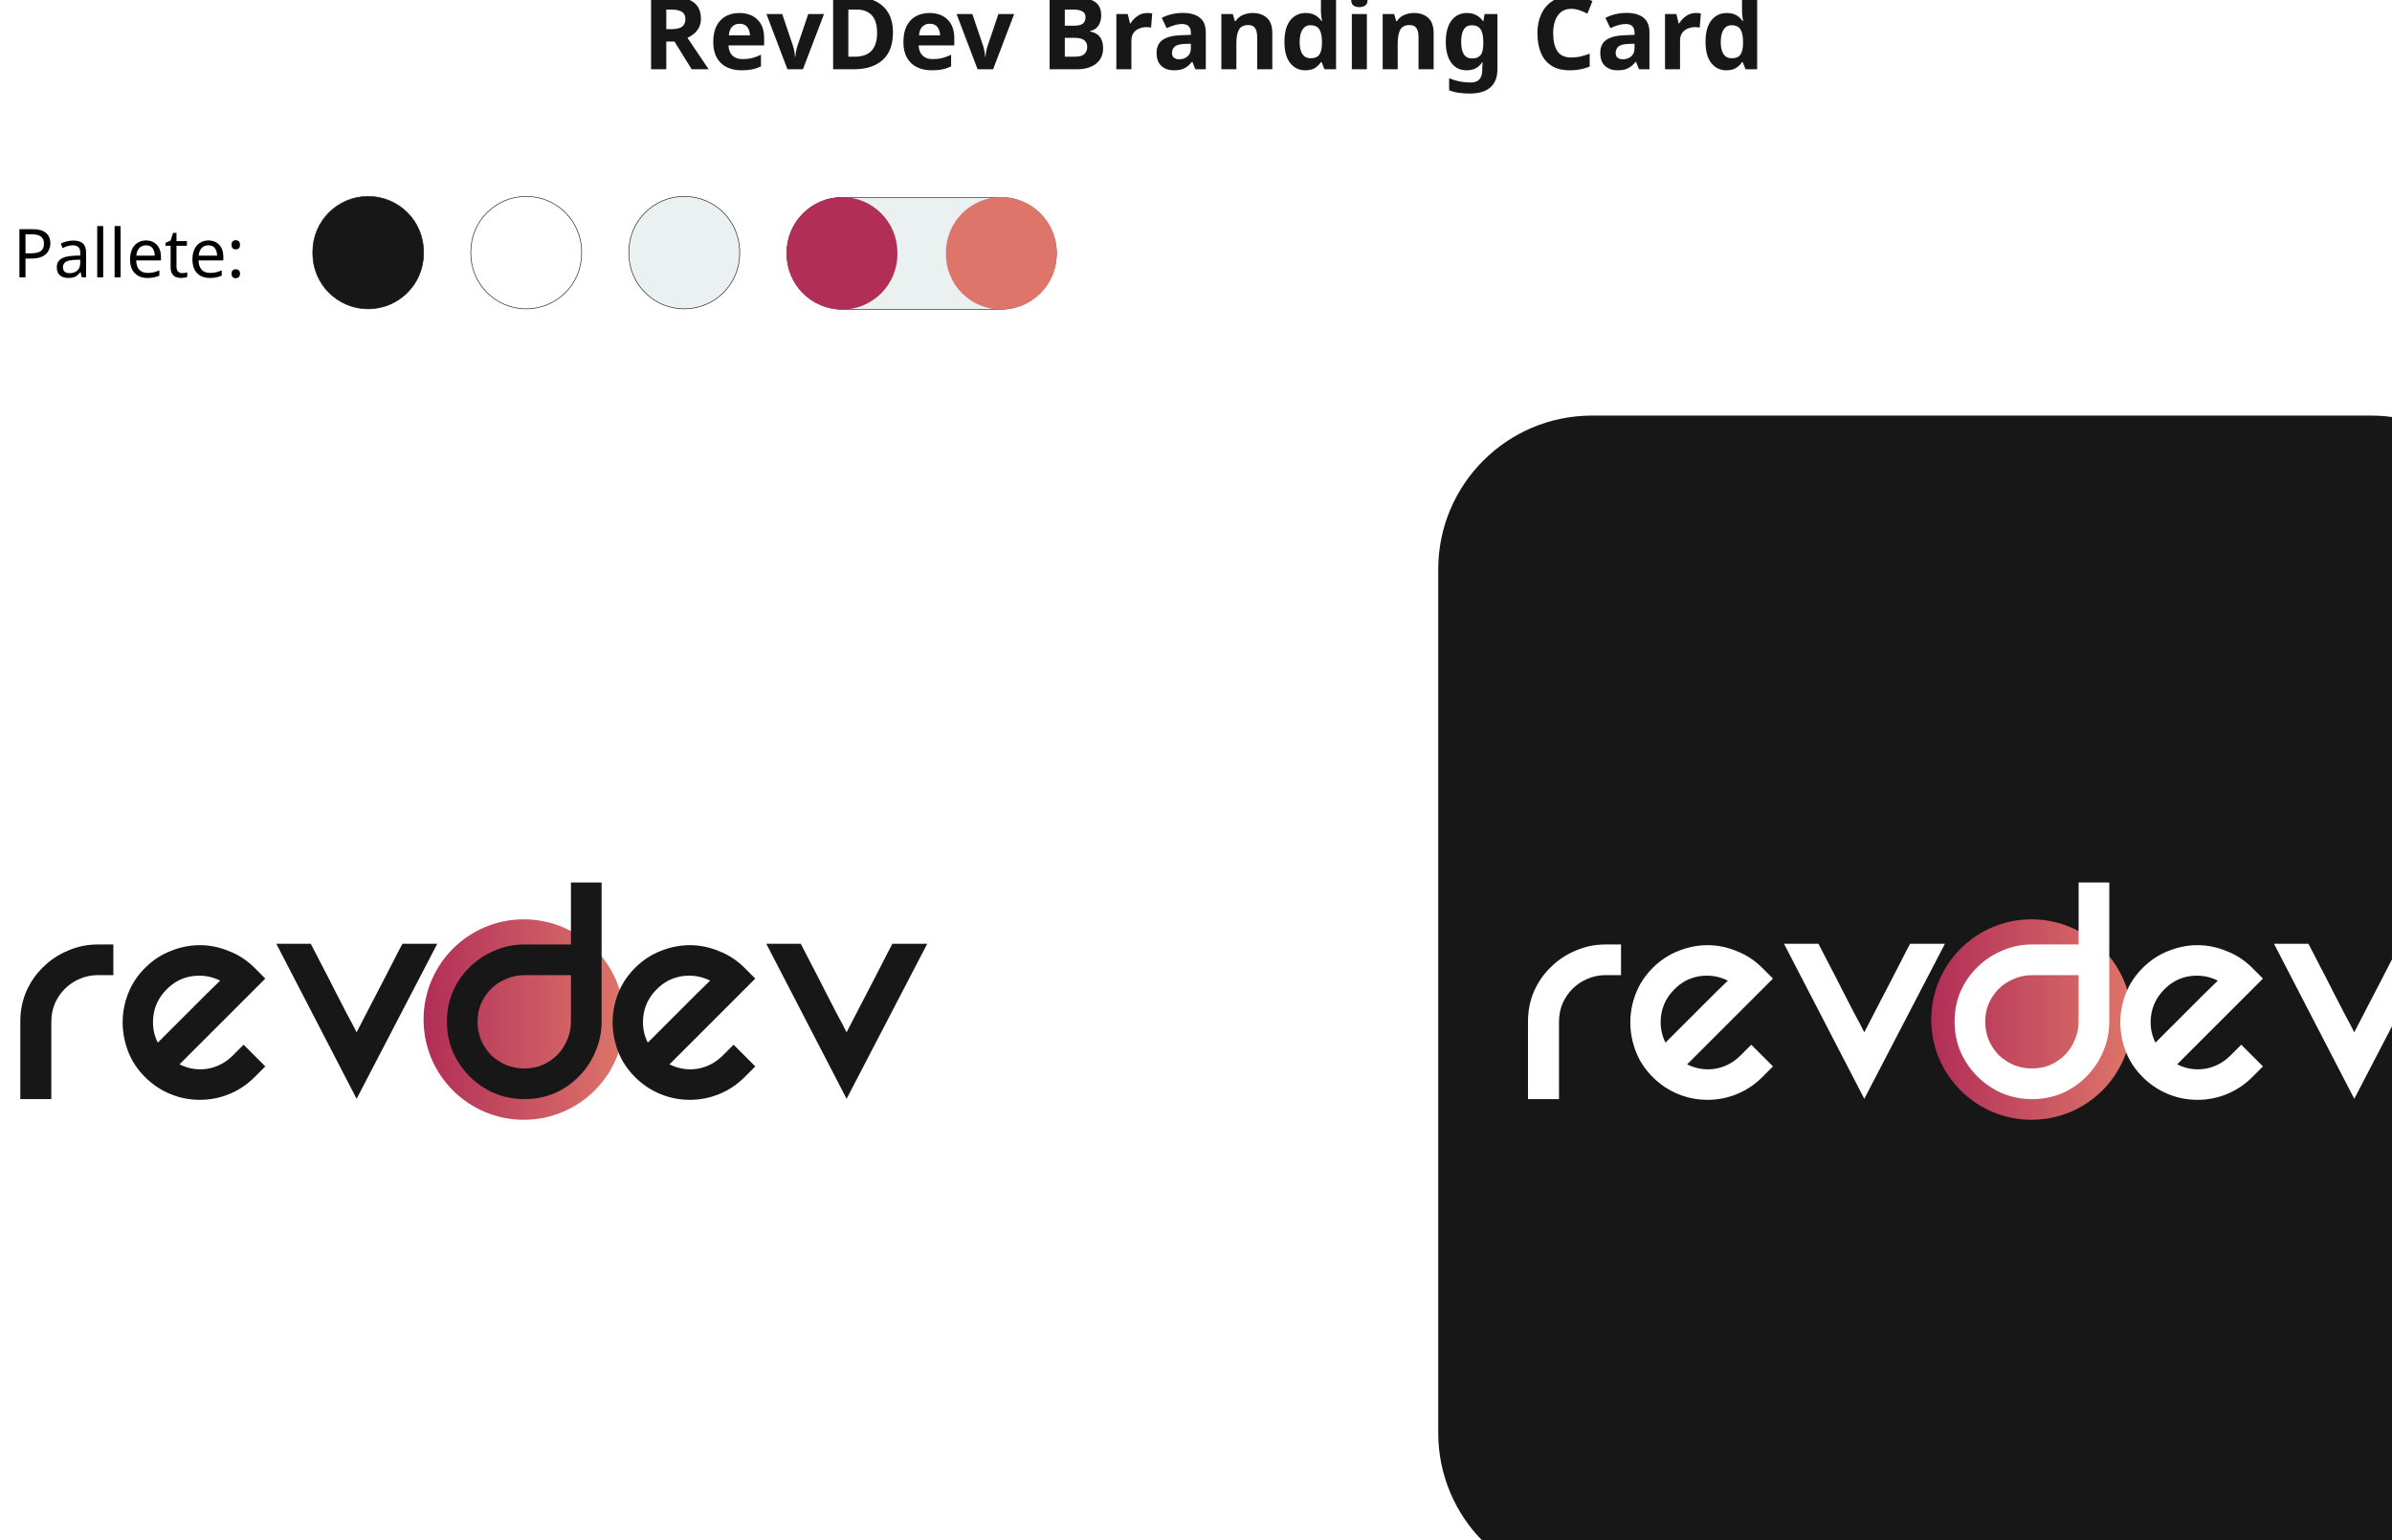
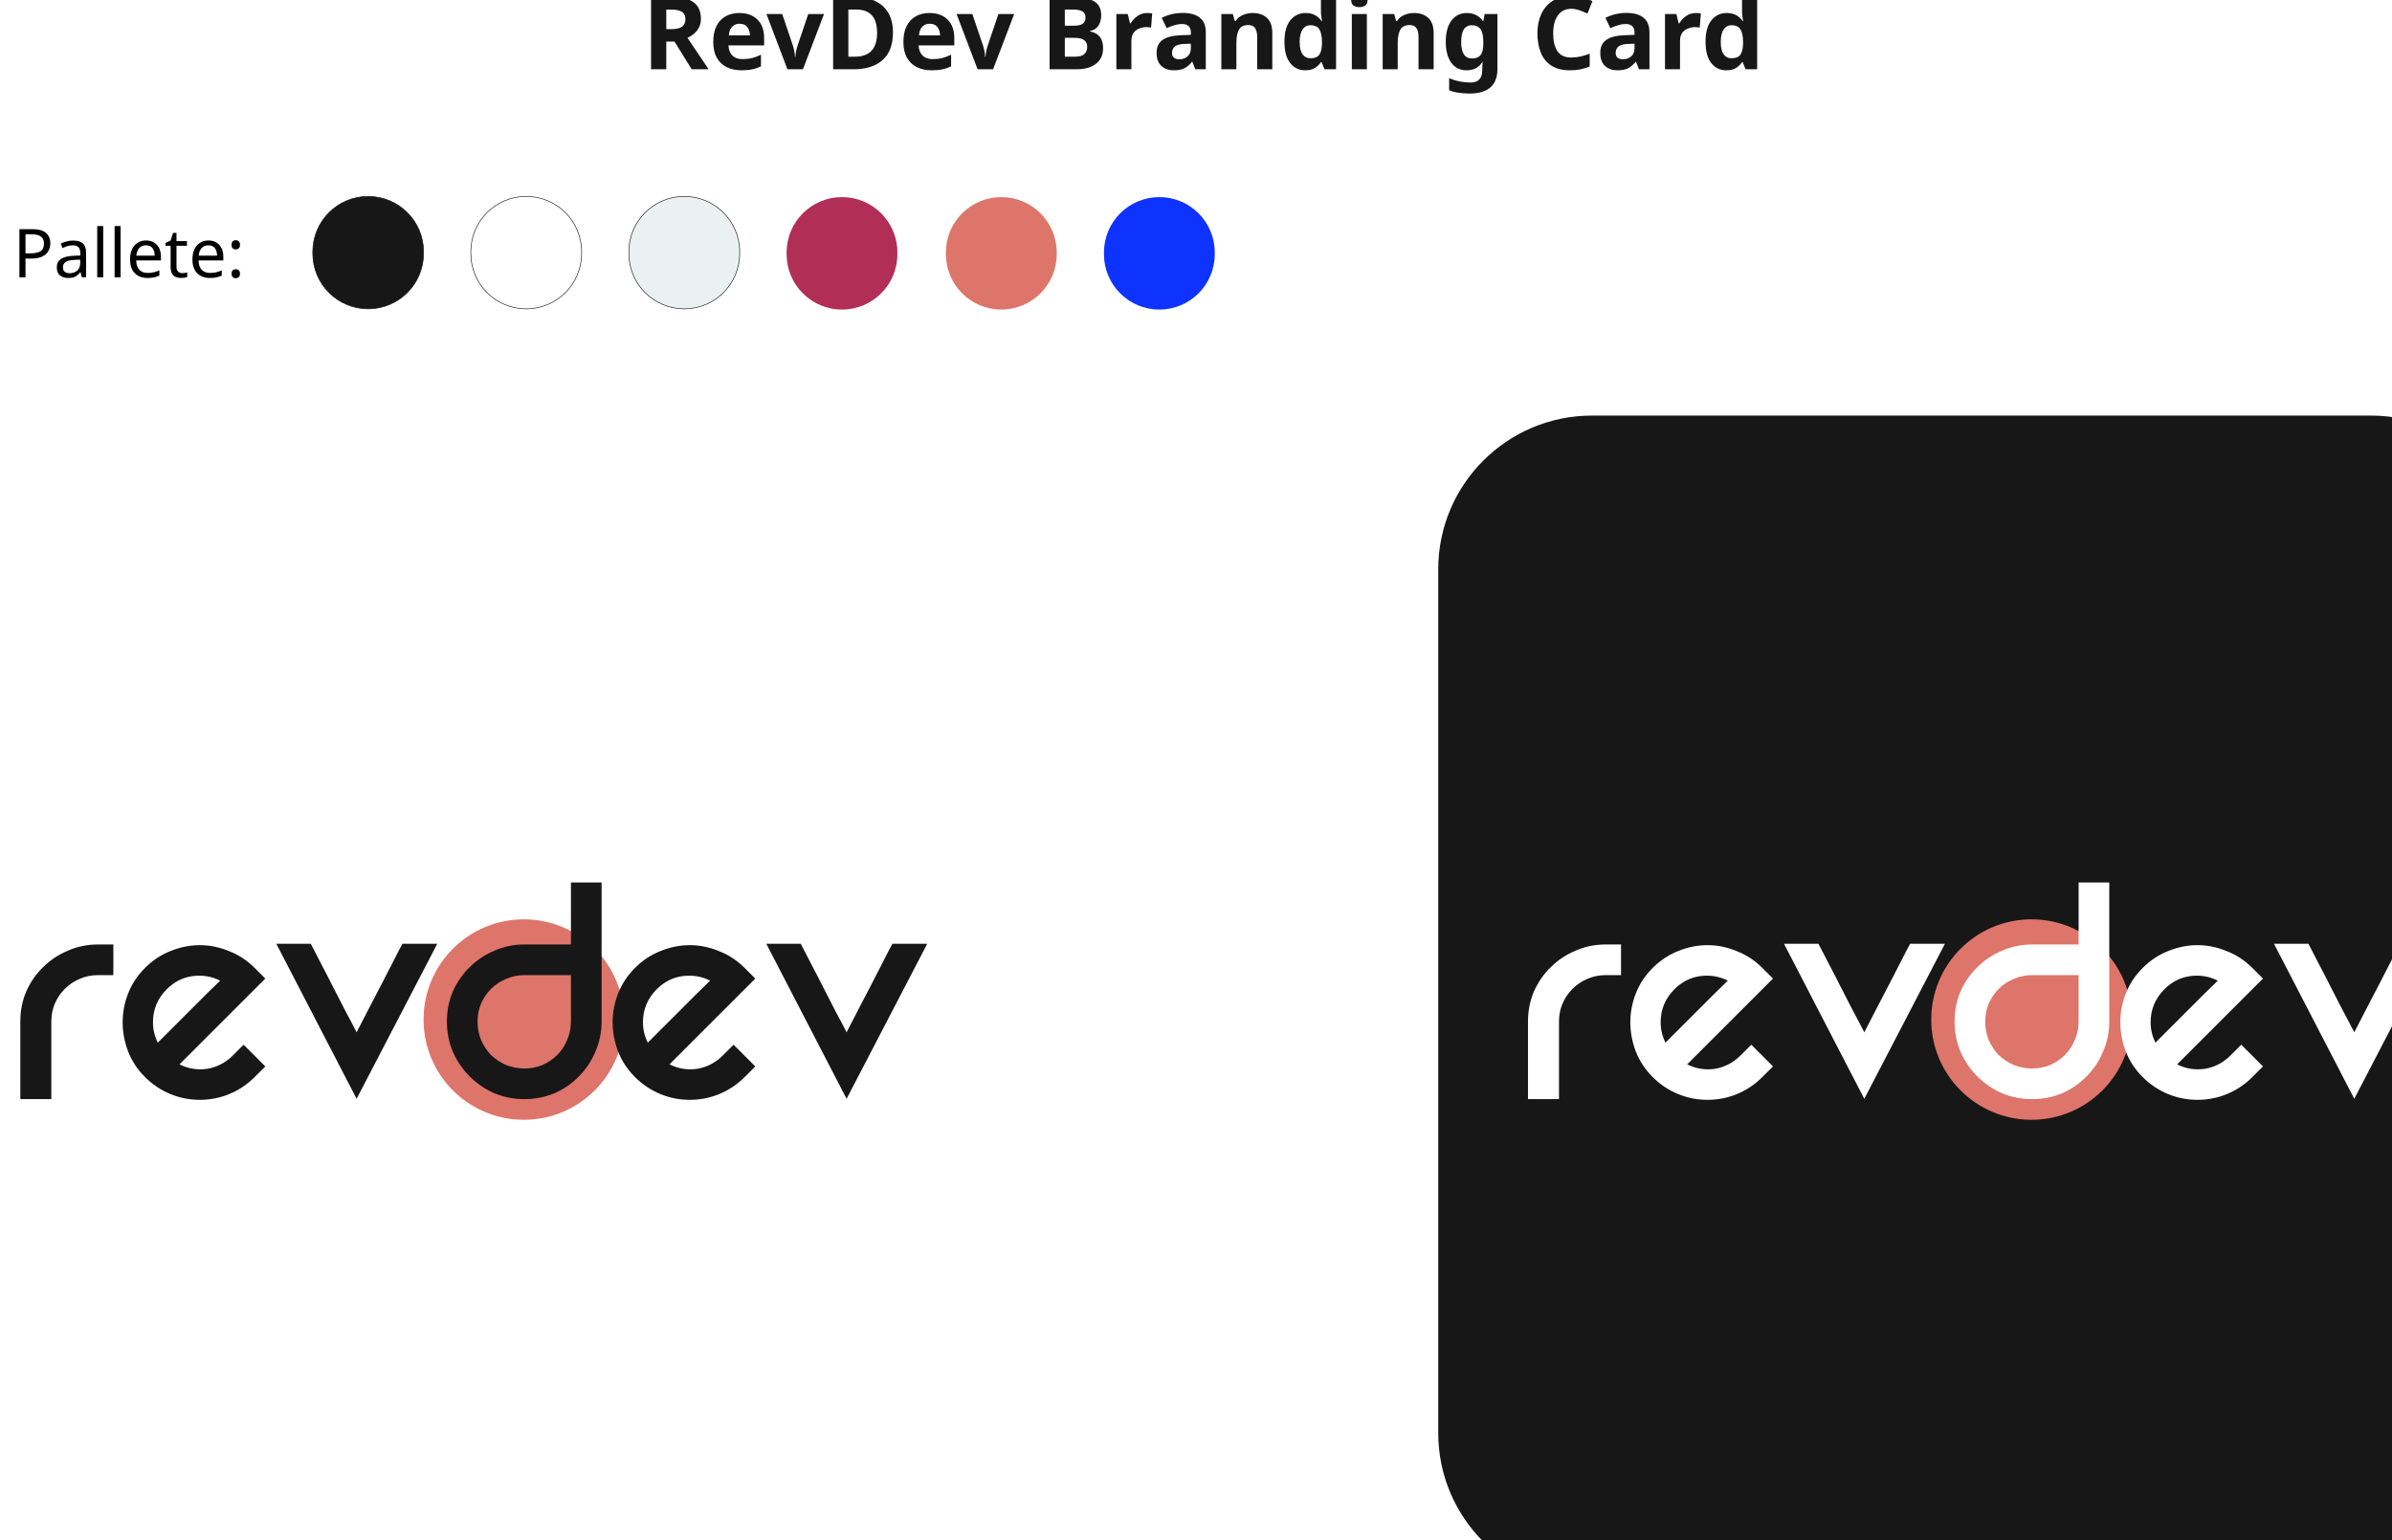
- <svg xmlns="http://www.w3.org/2000/svg" xmlns:xlink="http://www.w3.org/1999/xlink" id="svg8" version="1.1" viewBox="0 0 400.425 257.851" height="257.851mm" width="400.425mm">
+ <svg xmlns="http://www.w3.org/2000/svg" width="400.425mm" height="257.851mm" viewBox="0 0 400.425 257.851" version="1.1" id="svg8">
  <defs id="defs1">
    <linearGradient id="Degradado">
-       <stop style="stop-color:#b12e57;stop-opacity:1" offset="0" id="stop3131" />
-       <stop style="stop-color:#de756a;stop-opacity:1" offset="1" id="stop3133" />
+       <stop id="stop3131" offset="0" style="stop-color:#b12e57;stop-opacity:1" />
+       <stop id="stop3133" offset="1" style="stop-color:#de756a;stop-opacity:1" />
    </linearGradient>
-     <linearGradient xlink:href="#Degradado" id="linearGradient2995" gradientUnits="userSpaceOnUse" gradientTransform="matrix(0.8191231,0,0,0.8191231,-19.98932,-110.9703)" x1="-21.093" y1="148.643" x2="19.885" y2="148.643" />
-     <linearGradient y2="148.643" x2="19.885" y1="148.643" x1="-21.093" gradientTransform="matrix(0.8191231,0,0,0.8191231,168.7187,-110.9703)" gradientUnits="userSpaceOnUse" id="linearGradient3062" xlink:href="#Degradado" />
  </defs>
-   <g transform="translate(127.2092,122.8976)" id="layer1">
-     <rect ry="26.948" y="-144.563" x="-171.434" height="301.182" width="488.874" id="rect3143" style="fill:#ffffff;fill-opacity:1;fill-rule:nonzero;stroke:none;stroke-width:0.115;stroke-miterlimit:4;stroke-dasharray:none;stroke-opacity:1" />
-     <rect ry="25.749" y="-53.311" x="113.555" height="196.105" width="181.867" id="rect3068" style="fill:#171717;fill-opacity:1;fill-rule:nonzero;stroke-width:0.306" />
-     <g id="revdevlogo-alternate" transform="translate(44.6437,37.04167)">
-       <ellipse style="fill:url(#linearGradient3062);fill-opacity:1;fill-rule:nonzero;stroke-width:0.238" id="Circle-alternate" cx="168.224" cy="10.786" rx="16.783" ry="16.783" />
+   <g id="layer1" transform="translate(127.2092,122.8976)">
+     <rect style="fill:#ffffff;fill-opacity:1;fill-rule:nonzero;stroke:none;stroke-width:0.115;stroke-miterlimit:4;stroke-dasharray:none;stroke-opacity:1" id="rect3143" width="488.874" height="301.182" x="-171.434" y="-144.563" ry="26.948" />
+     <rect style="fill:#171717;fill-opacity:1;fill-rule:nonzero;stroke-width:0.306" id="rect3068" width="181.867" height="196.105" x="113.555" y="-53.311" ry="25.749" />
+     <g transform="translate(44.6437,37.04167)" id="revdevlogo-alternate">
+       <ellipse ry="16.783" rx="16.783" cy="10.786" cx="168.224" id="Circle-alternate" style="fill:#de756a;fill-opacity:1;fill-rule:nonzero;stroke-width:0.238" />
      <g id="revdev-alternate">
-         <path id="path73" style="font-style:normal;font-variant:normal;font-weight:normal;font-stretch:normal;font-size:57.682px;line-height:1.25;font-family:REZ;-inkscape-font-specification:REZ;fill:#ffffff;fill-opacity:1;stroke-width:0.901" d="m 99.51,-1.788 v 5.134 h -2.596 q -1.615,0 -3.057,0.635 -1.384,0.577 -2.48,1.673 -1.038,1.038 -1.673,2.48 -0.577,1.384 -0.577,2.999 V 24.112 H 83.936 V 11.133 q 0,-2.711 0.981,-5.018 1.038,-2.365 2.826,-4.095 1.788,-1.788 4.153,-2.769 2.365,-1.038 5.018,-1.038 z" />
-         <path id="path75" style="font-style:normal;font-variant:normal;font-weight:normal;font-stretch:normal;font-size:57.682px;line-height:1.25;font-family:REZ;-inkscape-font-specification:REZ;fill:#ffffff;fill-opacity:1;stroke-width:0.901" d="m 121.314,14.998 3.634,3.634 -1.788,1.788 q -1.846,1.846 -4.211,2.826 -2.365,0.981 -4.961,0.981 -2.596,0 -4.961,-0.981 -2.365,-0.981 -4.211,-2.826 -1.904,-1.904 -2.826,-4.268 -0.923,-2.423 -0.923,-4.903 0,-2.48 0.923,-4.845 0.923,-2.365 2.826,-4.268 1.904,-1.904 4.268,-2.826 2.423,-0.981 4.903,-0.981 2.48,0 4.845,0.981 2.423,0.923 4.326,2.826 l 1.788,1.788 -14.363,14.363 q 2.192,1.096 4.615,0.75 2.48,-0.404 4.326,-2.25 z M 108.45,5.711 q -2.307,2.307 -2.307,5.537 0,1.788 0.808,3.403 0.692,-0.692 2.077,-2.077 1.442,-1.442 2.999,-2.999 1.615,-1.615 3.057,-3.057 1.5,-1.442 2.307,-2.25 -2.192,-1.096 -4.672,-0.75 -2.423,0.346 -4.268,2.192 z" />
-         <path id="path77" style="font-style:normal;font-variant:normal;font-weight:normal;font-stretch:normal;font-size:57.682px;line-height:1.25;font-family:REZ;-inkscape-font-specification:REZ;fill:#ffffff;fill-opacity:1;stroke-width:0.901" d="M 153.731,-1.903 140.233,24.054 126.793,-1.903 h 5.768 q 0.808,1.557 1.846,3.576 1.038,1.961 2.077,4.038 1.038,2.019 2.019,3.922 1.038,1.904 1.73,3.288 0.865,-1.673 1.961,-3.807 1.154,-2.192 2.25,-4.326 1.096,-2.134 2.019,-3.922 0.923,-1.846 1.442,-2.769 z" />
-         <path id="path79" style="font-style:normal;font-variant:normal;font-weight:normal;font-stretch:normal;font-size:57.682px;line-height:1.25;font-family:REZ;-inkscape-font-specification:REZ;fill:#ffffff;fill-opacity:1;stroke-width:0.901" d="m 181.245,-12.171 v 23.304 q 0,2.653 -1.038,5.018 -0.981,2.365 -2.769,4.153 -1.73,1.788 -4.095,2.826 -2.365,0.981 -5.018,0.981 -2.653,0 -5.018,-0.981 -2.365,-1.038 -4.153,-2.826 -1.788,-1.788 -2.826,-4.153 -0.981,-2.365 -0.981,-5.018 0,-2.711 0.981,-5.018 1.038,-2.365 2.826,-4.095 1.788,-1.788 4.153,-2.769 2.365,-1.038 5.018,-1.038 h 7.787 V -12.171 Z m -12.921,31.148 q 1.615,0 2.999,-0.577 1.442,-0.635 2.48,-1.673 1.096,-1.096 1.673,-2.538 0.634,-1.442 0.634,-3.057 V 3.346 h -7.787 q -1.615,0 -3.057,0.635 -1.442,0.577 -2.538,1.673 -1.038,1.038 -1.673,2.48 -0.577,1.384 -0.577,2.999 0,1.615 0.577,3.057 0.635,1.442 1.673,2.538 1.096,1.038 2.538,1.673 1.442,0.577 3.057,0.577 z" />
-         <path id="path81" style="font-style:normal;font-variant:normal;font-weight:normal;font-stretch:normal;font-size:57.682px;line-height:1.25;font-family:REZ;-inkscape-font-specification:REZ;fill:#ffffff;fill-opacity:1;stroke-width:0.901" d="m 203.338,14.998 3.634,3.634 -1.788,1.788 q -1.846,1.846 -4.211,2.826 -2.365,0.981 -4.961,0.981 -2.596,0 -4.961,-0.981 -2.365,-0.981 -4.211,-2.826 -1.904,-1.904 -2.826,-4.268 -0.923,-2.423 -0.923,-4.903 0,-2.48 0.923,-4.845 0.923,-2.365 2.826,-4.268 1.904,-1.904 4.268,-2.826 2.423,-0.981 4.903,-0.981 2.48,0 4.845,0.981 2.423,0.923 4.326,2.826 l 1.788,1.788 -14.363,14.363 q 2.192,1.096 4.615,0.75 2.48,-0.404 4.326,-2.25 z M 190.474,5.711 q -2.307,2.307 -2.307,5.537 0,1.788 0.808,3.403 0.692,-0.692 2.077,-2.077 1.442,-1.442 2.999,-2.999 1.615,-1.615 3.057,-3.057 1.5,-1.442 2.307,-2.25 -2.192,-1.096 -4.672,-0.75 -2.423,0.346 -4.268,2.192 z" />
-         <path id="path83" style="font-style:normal;font-variant:normal;font-weight:normal;font-stretch:normal;font-size:57.682px;line-height:1.25;font-family:REZ;-inkscape-font-specification:REZ;fill:#ffffff;fill-opacity:1;stroke-width:0.901" d="M 235.755,-1.903 222.257,24.054 208.817,-1.903 h 5.768 q 0.808,1.557 1.846,3.576 1.038,1.961 2.077,4.038 1.038,2.019 2.019,3.922 1.038,1.904 1.73,3.288 0.865,-1.673 1.961,-3.807 1.154,-2.192 2.25,-4.326 1.096,-2.134 2.019,-3.922 0.923,-1.846 1.442,-2.769 z" />
+         <path d="m 99.51,-1.788 v 5.134 h -2.596 q -1.615,0 -3.057,0.635 -1.384,0.577 -2.48,1.673 -1.038,1.038 -1.673,2.48 -0.577,1.384 -0.577,2.999 V 24.112 H 83.936 V 11.133 q 0,-2.711 0.981,-5.018 1.038,-2.365 2.826,-4.095 1.788,-1.788 4.153,-2.769 2.365,-1.038 5.018,-1.038 z" style="font-style:normal;font-variant:normal;font-weight:normal;font-stretch:normal;font-size:57.682px;line-height:1.25;font-family:REZ;-inkscape-font-specification:REZ;fill:#ffffff;fill-opacity:1;stroke-width:0.901" id="path73" />
+         <path d="m 121.314,14.998 3.634,3.634 -1.788,1.788 q -1.846,1.846 -4.211,2.826 -2.365,0.981 -4.961,0.981 -2.596,0 -4.961,-0.981 -2.365,-0.981 -4.211,-2.826 -1.904,-1.904 -2.826,-4.268 -0.923,-2.423 -0.923,-4.903 0,-2.48 0.923,-4.845 0.923,-2.365 2.826,-4.268 1.904,-1.904 4.268,-2.826 2.423,-0.981 4.903,-0.981 2.48,0 4.845,0.981 2.423,0.923 4.326,2.826 l 1.788,1.788 -14.363,14.363 q 2.192,1.096 4.615,0.75 2.48,-0.404 4.326,-2.25 z M 108.45,5.711 q -2.307,2.307 -2.307,5.537 0,1.788 0.808,3.403 0.692,-0.692 2.077,-2.077 1.442,-1.442 2.999,-2.999 1.615,-1.615 3.057,-3.057 1.5,-1.442 2.307,-2.25 -2.192,-1.096 -4.672,-0.75 -2.423,0.346 -4.268,2.192 z" style="font-style:normal;font-variant:normal;font-weight:normal;font-stretch:normal;font-size:57.682px;line-height:1.25;font-family:REZ;-inkscape-font-specification:REZ;fill:#ffffff;fill-opacity:1;stroke-width:0.901" id="path75" />
+         <path d="M 153.731,-1.903 140.233,24.054 126.793,-1.903 h 5.768 q 0.808,1.557 1.846,3.576 1.038,1.961 2.077,4.038 1.038,2.019 2.019,3.922 1.038,1.904 1.73,3.288 0.865,-1.673 1.961,-3.807 1.154,-2.192 2.25,-4.326 1.096,-2.134 2.019,-3.922 0.923,-1.846 1.442,-2.769 z" style="font-style:normal;font-variant:normal;font-weight:normal;font-stretch:normal;font-size:57.682px;line-height:1.25;font-family:REZ;-inkscape-font-specification:REZ;fill:#ffffff;fill-opacity:1;stroke-width:0.901" id="path77" />
+         <path d="m 181.245,-12.171 v 23.304 q 0,2.653 -1.038,5.018 -0.981,2.365 -2.769,4.153 -1.73,1.788 -4.095,2.826 -2.365,0.981 -5.018,0.981 -2.653,0 -5.018,-0.981 -2.365,-1.038 -4.153,-2.826 -1.788,-1.788 -2.826,-4.153 -0.981,-2.365 -0.981,-5.018 0,-2.711 0.981,-5.018 1.038,-2.365 2.826,-4.095 1.788,-1.788 4.153,-2.769 2.365,-1.038 5.018,-1.038 h 7.787 V -12.171 Z m -12.921,31.148 q 1.615,0 2.999,-0.577 1.442,-0.635 2.48,-1.673 1.096,-1.096 1.673,-2.538 0.634,-1.442 0.634,-3.057 V 3.346 h -7.787 q -1.615,0 -3.057,0.635 -1.442,0.577 -2.538,1.673 -1.038,1.038 -1.673,2.48 -0.577,1.384 -0.577,2.999 0,1.615 0.577,3.057 0.635,1.442 1.673,2.538 1.096,1.038 2.538,1.673 1.442,0.577 3.057,0.577 z" style="font-style:normal;font-variant:normal;font-weight:normal;font-stretch:normal;font-size:57.682px;line-height:1.25;font-family:REZ;-inkscape-font-specification:REZ;fill:#ffffff;fill-opacity:1;stroke-width:0.901" id="path79" />
+         <path d="m 203.338,14.998 3.634,3.634 -1.788,1.788 q -1.846,1.846 -4.211,2.826 -2.365,0.981 -4.961,0.981 -2.596,0 -4.961,-0.981 -2.365,-0.981 -4.211,-2.826 -1.904,-1.904 -2.826,-4.268 -0.923,-2.423 -0.923,-4.903 0,-2.48 0.923,-4.845 0.923,-2.365 2.826,-4.268 1.904,-1.904 4.268,-2.826 2.423,-0.981 4.903,-0.981 2.48,0 4.845,0.981 2.423,0.923 4.326,2.826 l 1.788,1.788 -14.363,14.363 q 2.192,1.096 4.615,0.75 2.48,-0.404 4.326,-2.25 z M 190.474,5.711 q -2.307,2.307 -2.307,5.537 0,1.788 0.808,3.403 0.692,-0.692 2.077,-2.077 1.442,-1.442 2.999,-2.999 1.615,-1.615 3.057,-3.057 1.5,-1.442 2.307,-2.25 -2.192,-1.096 -4.672,-0.75 -2.423,0.346 -4.268,2.192 z" style="font-style:normal;font-variant:normal;font-weight:normal;font-stretch:normal;font-size:57.682px;line-height:1.25;font-family:REZ;-inkscape-font-specification:REZ;fill:#ffffff;fill-opacity:1;stroke-width:0.901" id="path81" />
+         <path d="M 235.755,-1.903 222.257,24.054 208.817,-1.903 h 5.768 q 0.808,1.557 1.846,3.576 1.038,1.961 2.077,4.038 1.038,2.019 2.019,3.922 1.038,1.904 1.73,3.288 0.865,-1.673 1.961,-3.807 1.154,-2.192 2.25,-4.326 1.096,-2.134 2.019,-3.922 0.923,-1.846 1.442,-2.769 z" style="font-style:normal;font-variant:normal;font-weight:normal;font-stretch:normal;font-size:57.682px;line-height:1.25;font-family:REZ;-inkscape-font-specification:REZ;fill:#ffffff;fill-opacity:1;stroke-width:0.901" id="path83" />
      </g>
    </g>
-     <g id="revdevlogo" transform="translate(-19.03638,37.04167)">
-       <ellipse ry="16.783" rx="16.783" cy="10.786" cx="-20.484" id="CIrcle" style="fill:url(#linearGradient2995);fill-opacity:1;fill-rule:nonzero;stroke-width:0.238;image-rendering:optimizeQuality" />
+     <g transform="translate(-19.03638,37.04167)" id="revdevlogo">
+       <ellipse style="fill:#de756a;fill-opacity:1;fill-rule:nonzero;stroke-width:0.238;image-rendering:optimizeQuality" id="CIrcle" cx="-20.484" cy="10.786" rx="16.783" ry="16.783" />
      <g id="revdev">
-         <path id="path43" style="font-style:normal;font-variant:normal;font-weight:normal;font-stretch:normal;font-size:57.682px;line-height:1.25;font-family:REZ;-inkscape-font-specification:REZ;fill:#171717;fill-opacity:1;stroke:none;stroke-width:0.1;stroke-miterlimit:4;stroke-dasharray:none;stroke-opacity:1" d="m -89.198,-1.788 v 5.134 h -2.596 q -1.615,0 -3.057,0.635 -1.384,0.577 -2.48,1.673 -1.038,1.038 -1.673,2.48 -0.577,1.384 -0.577,2.999 v 12.978 h -5.191 V 11.133 q 0,-2.711 0.981,-5.018 1.038,-2.365 2.826,-4.095 1.788,-1.788 4.153,-2.769 2.365,-1.038 5.018,-1.038 z" />
-         <path id="path45" style="font-style:normal;font-variant:normal;font-weight:normal;font-stretch:normal;font-size:57.682px;line-height:1.25;font-family:REZ;-inkscape-font-specification:REZ;fill:#171717;fill-opacity:1;stroke:none;stroke-width:0.1;stroke-miterlimit:4;stroke-dasharray:none;stroke-opacity:1" d="m -67.394,14.998 3.634,3.634 -1.788,1.788 q -1.846,1.846 -4.211,2.826 -2.365,0.981 -4.961,0.981 -2.596,0 -4.961,-0.981 -2.365,-0.981 -4.211,-2.826 -1.904,-1.904 -2.826,-4.268 -0.923,-2.423 -0.923,-4.903 0,-2.48 0.923,-4.845 0.923,-2.365 2.826,-4.268 1.904,-1.904 4.268,-2.826 2.423,-0.981 4.903,-0.981 2.48,0 4.845,0.981 2.423,0.923 4.326,2.826 l 1.788,1.788 -14.363,14.363 q 2.192,1.096 4.615,0.75 2.48,-0.404 4.326,-2.25 z M -80.258,5.711 q -2.307,2.307 -2.307,5.537 0,1.788 0.808,3.403 0.692,-0.692 2.077,-2.077 1.442,-1.442 2.999,-2.999 1.615,-1.615 3.057,-3.057 1.5,-1.442 2.307,-2.25 -2.192,-1.096 -4.672,-0.75 -2.423,0.346 -4.268,2.192 z" />
-         <path id="path47" style="font-style:normal;font-variant:normal;font-weight:normal;font-stretch:normal;font-size:57.682px;line-height:1.25;font-family:REZ;-inkscape-font-specification:REZ;fill:#171717;fill-opacity:1;stroke:none;stroke-width:0.1;stroke-miterlimit:4;stroke-dasharray:none;stroke-opacity:1" d="M -34.977,-1.903 -48.475,24.054 -61.915,-1.903 h 5.768 q 0.808,1.557 1.846,3.576 1.038,1.961 2.077,4.038 1.038,2.019 2.019,3.922 1.038,1.904 1.73,3.288 0.865,-1.673 1.961,-3.807 1.154,-2.192 2.25,-4.326 1.096,-2.134 2.019,-3.922 0.923,-1.846 1.442,-2.769 z" />
-         <path id="path49" style="font-style:normal;font-variant:normal;font-weight:normal;font-stretch:normal;font-size:57.682px;line-height:1.25;font-family:REZ;-inkscape-font-specification:REZ;fill:#171717;fill-opacity:1;stroke:none;stroke-width:0.1;stroke-miterlimit:4;stroke-dasharray:none;stroke-opacity:1" d="m -7.463,-12.171 v 23.304 q 0,2.653 -1.038,5.018 -0.981,2.365 -2.769,4.153 -1.73,1.788 -4.095,2.826 -2.365,0.981 -5.018,0.981 -2.653,0 -5.018,-0.981 -2.365,-1.038 -4.153,-2.826 -1.788,-1.788 -2.826,-4.153 -0.981,-2.365 -0.981,-5.018 0,-2.711 0.981,-5.018 1.038,-2.365 2.826,-4.095 1.788,-1.788 4.153,-2.769 2.365,-1.038 5.018,-1.038 h 7.787 V -12.171 Z M -20.384,18.978 q 1.615,0 2.999,-0.577 1.442,-0.635 2.48,-1.673 1.096,-1.096 1.673,-2.538 0.635,-1.442 0.635,-3.057 V 3.346 h -7.787 q -1.615,0 -3.057,0.635 -1.442,0.577 -2.538,1.673 -1.038,1.038 -1.673,2.48 -0.577,1.384 -0.577,2.999 0,1.615 0.577,3.057 0.635,1.442 1.673,2.538 1.096,1.038 2.538,1.673 1.442,0.577 3.057,0.577 z" />
-         <path id="path51" style="font-style:normal;font-variant:normal;font-weight:normal;font-stretch:normal;font-size:57.682px;line-height:1.25;font-family:REZ;-inkscape-font-specification:REZ;fill:#171717;fill-opacity:1;stroke:none;stroke-width:0.1;stroke-miterlimit:4;stroke-dasharray:none;stroke-opacity:1" d="m 14.629,14.998 3.634,3.634 -1.788,1.788 q -1.846,1.846 -4.211,2.826 -2.365,0.981 -4.961,0.981 -2.596,0 -4.961,-0.981 -2.365,-0.981 -4.211,-2.826 -1.904,-1.904 -2.826,-4.268 -0.923,-2.423 -0.923,-4.903 0,-2.48 0.923,-4.845 0.923,-2.365 2.826,-4.268 1.904,-1.904 4.268,-2.826 2.423,-0.981 4.903,-0.981 2.48,0 4.845,0.981 2.423,0.923 4.326,2.826 L 18.263,3.923 3.901,18.286 q 2.192,1.096 4.615,0.75 2.48,-0.404 4.326,-2.25 z M 1.766,5.711 q -2.307,2.307 -2.307,5.537 0,1.788 0.808,3.403 Q 0.959,13.959 2.343,12.575 3.785,11.133 5.343,9.576 6.958,7.961 8.4,6.518 9.9,5.076 10.707,4.269 8.515,3.173 6.035,3.519 3.612,3.865 1.766,5.711 Z" />
-         <path id="path53" style="font-style:normal;font-variant:normal;font-weight:normal;font-stretch:normal;font-size:57.682px;line-height:1.25;font-family:REZ;-inkscape-font-specification:REZ;fill:#171717;fill-opacity:1;stroke:none;stroke-width:0.1;stroke-miterlimit:4;stroke-dasharray:none;stroke-opacity:1" d="M 47.047,-1.903 33.549,24.054 20.109,-1.903 h 5.768 q 0.808,1.557 1.846,3.576 1.038,1.961 2.077,4.038 1.038,2.019 2.019,3.922 1.038,1.904 1.73,3.288 0.865,-1.673 1.961,-3.807 1.154,-2.192 2.25,-4.326 1.096,-2.134 2.019,-3.922 0.923,-1.846 1.442,-2.769 z" />
+         <path d="m -89.198,-1.788 v 5.134 h -2.596 q -1.615,0 -3.057,0.635 -1.384,0.577 -2.48,1.673 -1.038,1.038 -1.673,2.48 -0.577,1.384 -0.577,2.999 v 12.978 h -5.191 V 11.133 q 0,-2.711 0.981,-5.018 1.038,-2.365 2.826,-4.095 1.788,-1.788 4.153,-2.769 2.365,-1.038 5.018,-1.038 z" style="font-style:normal;font-variant:normal;font-weight:normal;font-stretch:normal;font-size:57.682px;line-height:1.25;font-family:REZ;-inkscape-font-specification:REZ;fill:#171717;fill-opacity:1;stroke:none;stroke-width:0.1;stroke-miterlimit:4;stroke-dasharray:none;stroke-opacity:1" id="path43" />
+         <path d="m -67.394,14.998 3.634,3.634 -1.788,1.788 q -1.846,1.846 -4.211,2.826 -2.365,0.981 -4.961,0.981 -2.596,0 -4.961,-0.981 -2.365,-0.981 -4.211,-2.826 -1.904,-1.904 -2.826,-4.268 -0.923,-2.423 -0.923,-4.903 0,-2.48 0.923,-4.845 0.923,-2.365 2.826,-4.268 1.904,-1.904 4.268,-2.826 2.423,-0.981 4.903,-0.981 2.48,0 4.845,0.981 2.423,0.923 4.326,2.826 l 1.788,1.788 -14.363,14.363 q 2.192,1.096 4.615,0.75 2.48,-0.404 4.326,-2.25 z M -80.258,5.711 q -2.307,2.307 -2.307,5.537 0,1.788 0.808,3.403 0.692,-0.692 2.077,-2.077 1.442,-1.442 2.999,-2.999 1.615,-1.615 3.057,-3.057 1.5,-1.442 2.307,-2.25 -2.192,-1.096 -4.672,-0.75 -2.423,0.346 -4.268,2.192 z" style="font-style:normal;font-variant:normal;font-weight:normal;font-stretch:normal;font-size:57.682px;line-height:1.25;font-family:REZ;-inkscape-font-specification:REZ;fill:#171717;fill-opacity:1;stroke:none;stroke-width:0.1;stroke-miterlimit:4;stroke-dasharray:none;stroke-opacity:1" id="path45" />
+         <path d="M -34.977,-1.903 -48.475,24.054 -61.915,-1.903 h 5.768 q 0.808,1.557 1.846,3.576 1.038,1.961 2.077,4.038 1.038,2.019 2.019,3.922 1.038,1.904 1.73,3.288 0.865,-1.673 1.961,-3.807 1.154,-2.192 2.25,-4.326 1.096,-2.134 2.019,-3.922 0.923,-1.846 1.442,-2.769 z" style="font-style:normal;font-variant:normal;font-weight:normal;font-stretch:normal;font-size:57.682px;line-height:1.25;font-family:REZ;-inkscape-font-specification:REZ;fill:#171717;fill-opacity:1;stroke:none;stroke-width:0.1;stroke-miterlimit:4;stroke-dasharray:none;stroke-opacity:1" id="path47" />
+         <path d="m -7.463,-12.171 v 23.304 q 0,2.653 -1.038,5.018 -0.981,2.365 -2.769,4.153 -1.73,1.788 -4.095,2.826 -2.365,0.981 -5.018,0.981 -2.653,0 -5.018,-0.981 -2.365,-1.038 -4.153,-2.826 -1.788,-1.788 -2.826,-4.153 -0.981,-2.365 -0.981,-5.018 0,-2.711 0.981,-5.018 1.038,-2.365 2.826,-4.095 1.788,-1.788 4.153,-2.769 2.365,-1.038 5.018,-1.038 h 7.787 V -12.171 Z M -20.384,18.978 q 1.615,0 2.999,-0.577 1.442,-0.635 2.48,-1.673 1.096,-1.096 1.673,-2.538 0.635,-1.442 0.635,-3.057 V 3.346 h -7.787 q -1.615,0 -3.057,0.635 -1.442,0.577 -2.538,1.673 -1.038,1.038 -1.673,2.48 -0.577,1.384 -0.577,2.999 0,1.615 0.577,3.057 0.635,1.442 1.673,2.538 1.096,1.038 2.538,1.673 1.442,0.577 3.057,0.577 z" style="font-style:normal;font-variant:normal;font-weight:normal;font-stretch:normal;font-size:57.682px;line-height:1.25;font-family:REZ;-inkscape-font-specification:REZ;fill:#171717;fill-opacity:1;stroke:none;stroke-width:0.1;stroke-miterlimit:4;stroke-dasharray:none;stroke-opacity:1" id="path49" />
+         <path d="m 14.629,14.998 3.634,3.634 -1.788,1.788 q -1.846,1.846 -4.211,2.826 -2.365,0.981 -4.961,0.981 -2.596,0 -4.961,-0.981 -2.365,-0.981 -4.211,-2.826 -1.904,-1.904 -2.826,-4.268 -0.923,-2.423 -0.923,-4.903 0,-2.48 0.923,-4.845 0.923,-2.365 2.826,-4.268 1.904,-1.904 4.268,-2.826 2.423,-0.981 4.903,-0.981 2.48,0 4.845,0.981 2.423,0.923 4.326,2.826 L 18.263,3.923 3.901,18.286 q 2.192,1.096 4.615,0.75 2.48,-0.404 4.326,-2.25 z M 1.766,5.711 q -2.307,2.307 -2.307,5.537 0,1.788 0.808,3.403 Q 0.959,13.959 2.343,12.575 3.785,11.133 5.343,9.576 6.958,7.961 8.4,6.518 9.9,5.076 10.707,4.269 8.515,3.173 6.035,3.519 3.612,3.865 1.766,5.711 Z" style="font-style:normal;font-variant:normal;font-weight:normal;font-stretch:normal;font-size:57.682px;line-height:1.25;font-family:REZ;-inkscape-font-specification:REZ;fill:#171717;fill-opacity:1;stroke:none;stroke-width:0.1;stroke-miterlimit:4;stroke-dasharray:none;stroke-opacity:1" id="path51" />
+         <path d="M 47.047,-1.903 33.549,24.054 20.109,-1.903 h 5.768 q 0.808,1.557 1.846,3.576 1.038,1.961 2.077,4.038 1.038,2.019 2.019,3.922 1.038,1.904 1.73,3.288 0.865,-1.673 1.961,-3.807 1.154,-2.192 2.25,-4.326 1.096,-2.134 2.019,-3.922 0.923,-1.846 1.442,-2.769 z" style="font-style:normal;font-variant:normal;font-weight:normal;font-stretch:normal;font-size:57.682px;line-height:1.25;font-family:REZ;-inkscape-font-specification:REZ;fill:#171717;fill-opacity:1;stroke:none;stroke-width:0.1;stroke-miterlimit:4;stroke-dasharray:none;stroke-opacity:1" id="path53" />
      </g>
    </g>
-     <text xml:space="preserve" style="font-style:normal;font-variant:normal;font-weight:800;font-stretch:normal;font-size:16.933px;line-height:1.25;font-family:'Libre Franklin';-inkscape-font-specification:'Libre Franklin Ultra-Bold';fill:#171717;fill-opacity:1;stroke-width:0.265" x="-19.751" y="-111.298" id="text42">
-       <tspan id="tspan40" x="-19.751" y="-111.298" style="font-style:normal;font-variant:normal;font-weight:800;font-stretch:normal;font-size:16.933px;font-family:'Libre Franklin';-inkscape-font-specification:'Libre Franklin Ultra-Bold';fill:#171717;fill-opacity:1;stroke-width:0.265">RevDev Branding Card</tspan>
+     <text id="text42" y="-111.298" x="-19.751" style="font-style:normal;font-variant:normal;font-weight:800;font-stretch:normal;font-size:16.933px;line-height:1.25;font-family:'Libre Franklin';-inkscape-font-specification:'Libre Franklin Ultra-Bold';fill:#171717;fill-opacity:1;stroke-width:0.265" xml:space="preserve">
+       <tspan style="font-style:normal;font-variant:normal;font-weight:800;font-stretch:normal;font-size:16.933px;font-family:'Libre Franklin';-inkscape-font-specification:'Libre Franklin Ultra-Bold';fill:#171717;fill-opacity:1;stroke-width:0.265" y="-111.298" x="-19.751" id="tspan40">RevDev Branding Card</tspan>
    </text>
-     <text xml:space="preserve" style="font-style:normal;font-variant:normal;font-weight:200;font-stretch:normal;font-size:11.289px;line-height:1.25;font-family:'Libre Franklin';-inkscape-font-specification:'Libre Franklin Ultra-Light';stroke-width:0.265" x="-125.051" y="-76.464" id="text46">
-       <tspan id="tspan44" x="-125.051" y="-76.464" style="font-style:normal;font-variant:normal;font-weight:200;font-stretch:normal;font-size:11.289px;font-family:'Libre Franklin';-inkscape-font-specification:'Libre Franklin Ultra-Light';stroke-width:0.265">Pallete:</tspan>
+     <text id="text46" y="-76.464" x="-125.051" style="font-style:normal;font-variant:normal;font-weight:200;font-stretch:normal;font-size:11.289px;line-height:1.25;font-family:'Libre Franklin';-inkscape-font-specification:'Libre Franklin Ultra-Light';stroke-width:0.265" xml:space="preserve">
+       <tspan style="font-style:normal;font-variant:normal;font-weight:200;font-stretch:normal;font-size:11.289px;font-family:'Libre Franklin';-inkscape-font-specification:'Libre Franklin Ultra-Light';stroke-width:0.265" y="-76.464" x="-125.051" id="tspan44">Pallete:</tspan>
    </text>
-     <rect style="fill:#171717;fill-opacity:1;stroke:#171717;stroke-width:0.1;stroke-miterlimit:4;stroke-dasharray:none;stroke-opacity:1" id="rect48" width="18.549" height="18.832" x="-74.852" y="-90.012" ry="9.274" />
-     <rect ry="9.274" y="-90.012" x="-48.394" height="18.832" width="18.549" id="rect50" style="fill:#ffffff;stroke:#171717;stroke-width:0.1;stroke-miterlimit:4;stroke-dasharray:none;stroke-opacity:1" />
-     <rect style="fill:#ebf0f0;fill-opacity:1;stroke:#171717;stroke-width:0.1;stroke-miterlimit:4;stroke-dasharray:none;stroke-opacity:1" id="rect52" width="18.549" height="18.832" x="-21.936" y="-90.012" ry="9.274" />
-     <rect ry="9.364" y="-89.842" x="4.521" height="18.727" width="45.114" id="rect1001" style="fill:#ebf0f0;fill-opacity:1;stroke:#171717;stroke-width:0.1;stroke-miterlimit:4;stroke-dasharray:none;stroke-opacity:1" />
-     <rect ry="9.274" y="-89.894" x="4.468" height="18.832" width="18.549" id="rect54" style="fill:#b12e57;fill-opacity:1;stroke:none;stroke-width:0.1;stroke-miterlimit:4;stroke-dasharray:none" />
-     <rect style="fill:#de756a;fill-opacity:1;stroke:none;stroke-width:0.1;stroke-miterlimit:4;stroke-dasharray:none" id="rect56" width="18.549" height="18.832" x="31.138" y="-89.894" ry="9.274" />
+     <rect ry="9.274" y="-90.012" x="-74.852" height="18.832" width="18.549" id="rect48" style="fill:#171717;fill-opacity:1;stroke:#171717;stroke-width:0.1;stroke-miterlimit:4;stroke-dasharray:none;stroke-opacity:1" />
+     <rect style="fill:#ffffff;stroke:#171717;stroke-width:0.1;stroke-miterlimit:4;stroke-dasharray:none;stroke-opacity:1" id="rect50" width="18.549" height="18.832" x="-48.394" y="-90.012" ry="9.274" />
+     <rect ry="9.274" y="-90.012" x="-21.936" height="18.832" width="18.549" id="rect52" style="fill:#ebf0f0;fill-opacity:1;stroke:#171717;stroke-width:0.1;stroke-miterlimit:4;stroke-dasharray:none;stroke-opacity:1" />
+     <rect style="fill:#b12e57;fill-opacity:1;stroke:none;stroke-width:0.1;stroke-miterlimit:4;stroke-dasharray:none" id="rect54" width="18.549" height="18.832" x="4.468" y="-89.894" ry="9.274" />
+     <rect ry="9.274" y="-89.894" x="31.138" height="18.832" width="18.549" id="rect56" style="fill:#de756a;fill-opacity:1;stroke:none;stroke-width:0.1;stroke-miterlimit:4;stroke-dasharray:none" />
+     <rect style="fill:#0f33ff;fill-opacity:1;stroke:none;stroke-width:0.1;stroke-miterlimit:4;stroke-dasharray:none" id="rect867" width="18.549" height="18.832" x="57.596" y="-89.894" ry="9.274" />
  </g>
</svg>
